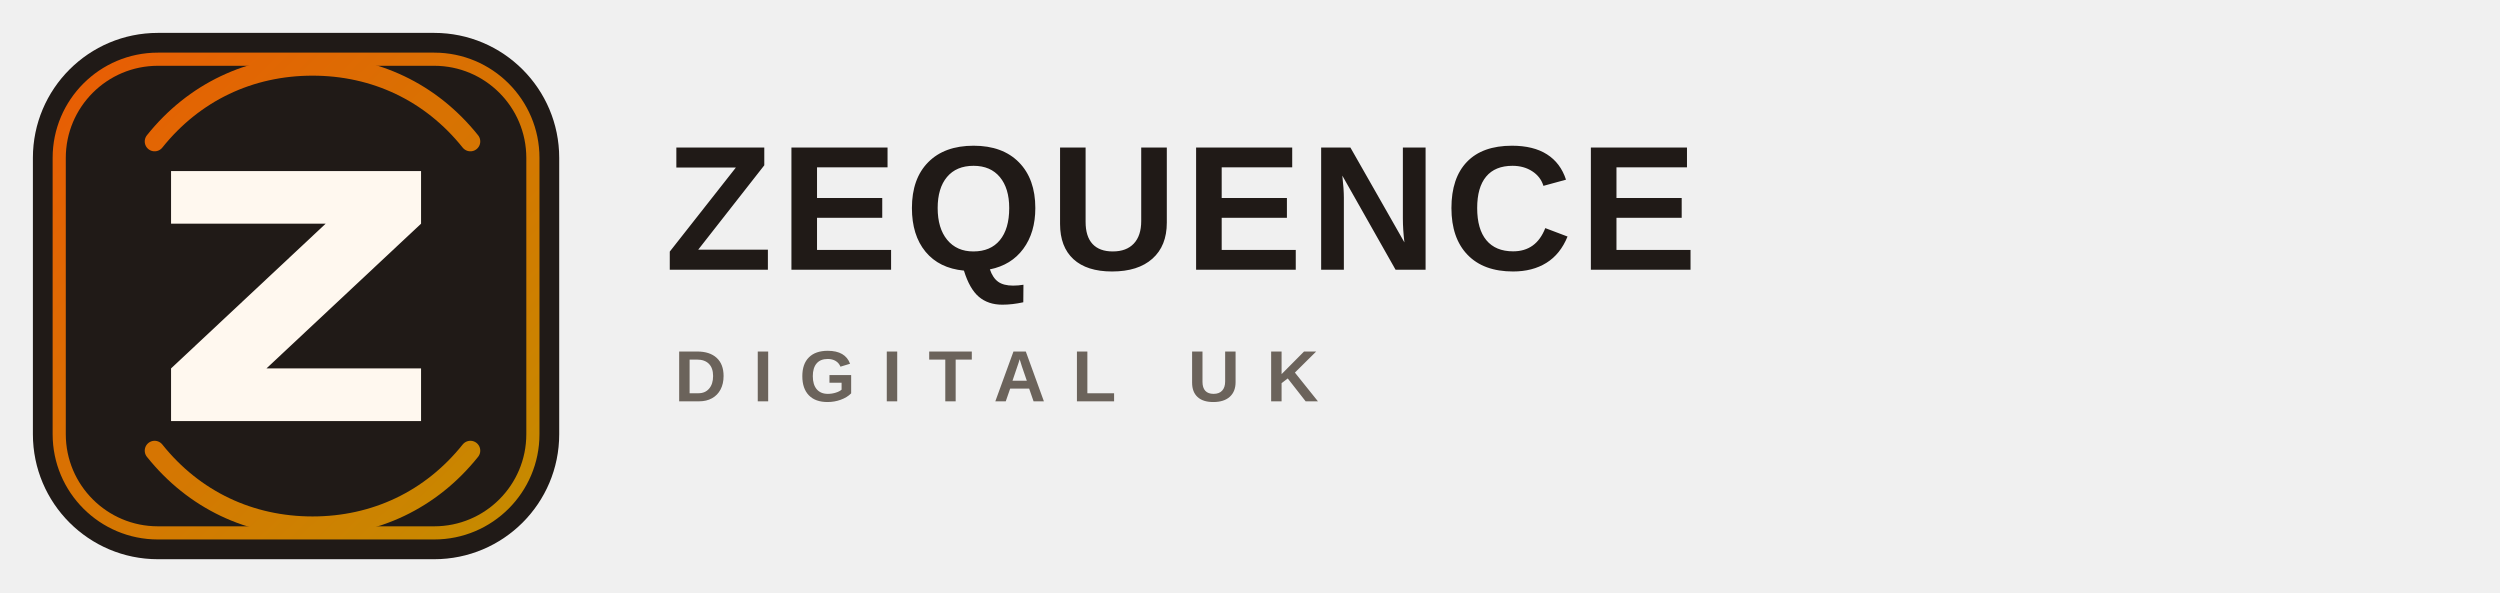
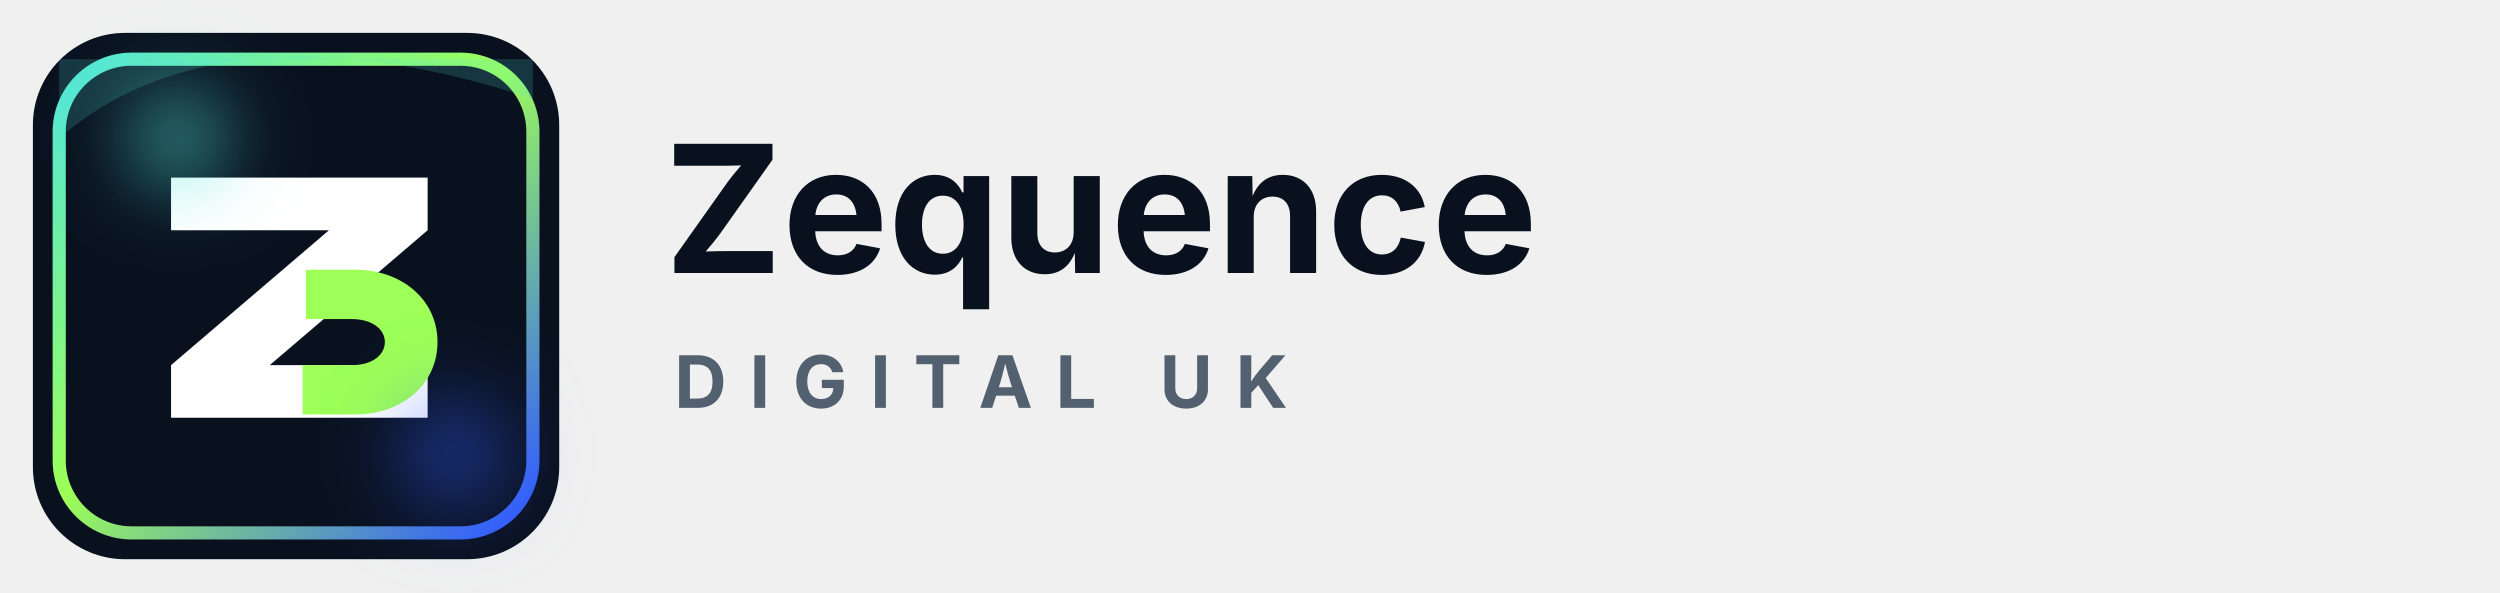
<svg xmlns="http://www.w3.org/2000/svg" width="760" height="180" viewBox="0 0 760 180" fill="none" role="img" aria-labelledby="logoTitle logoDesc">
  <defs>
-     <linearGradient id="zequenceGlow" x1="24" y1="20" x2="156" y2="156" gradientUnits="userSpaceOnUse">
-       <stop stop-color="#E85D04" />
-       <stop offset="1" stop-color="#C68A00" />
+     <linearGradient id="zequenceAccent" x1="22" y1="18" x2="158" y2="158" gradientUnits="userSpaceOnUse">
+       <stop stop-color="#51E6D8" />
+       <stop offset="0.48" stop-color="#9DFF57" />
+       <stop offset="1" stop-color="#315CFF" />
    </linearGradient>
+     <filter id="softGlow" x="0" y="0" width="184" height="184" filterUnits="userSpaceOnUse" color-interpolation-filters="sRGB">
+       <feGaussianBlur stdDeviation="12" />
+     </filter>
  </defs>
-   <rect x="10" y="10" width="160" height="160" rx="38" fill="#201A17" />
-   <rect x="18" y="18" width="144" height="144" rx="30" stroke="url(#zequenceGlow)" stroke-width="4" />
-   <path d="M52 52H128V68L81 112H128V128H52V112L99 68H52V52Z" fill="#FFF8EF" />
-   <path d="M47 43C59 28 76 20 95 20C114 20 131 28 143 43" stroke="url(#zequenceGlow)" stroke-width="6" stroke-linecap="round" />
-   <path d="M47 137C59 152 76 160 95 160C114 160 131 152 143 137" stroke="url(#zequenceGlow)" stroke-width="6" stroke-linecap="round" />
-   <text x="202" y="82" fill="#201A17" font-family="Manrope, Arial, sans-serif" font-size="54" font-weight="800" letter-spacing="2">ZEQUENCE</text>
-   <text x="205" y="122" fill="#6B635B" font-family="Manrope, Arial, sans-serif" font-size="22" font-weight="600" letter-spacing="8">DIGITAL UK</text>
+   <rect x="10" y="10" width="160" height="160" rx="28" fill="#09111F" />
+   <rect x="18" y="18" width="144" height="144" rx="22" stroke="url(#zequenceAccent)" stroke-width="4" />
+   <path d="M18 42C48 16 95 8 162 30V18H18V42Z" fill="#51E6D8" opacity="0.18" />
+   <path d="M52 54H130V70L82 111H130V127H52V111L100 70H52V54Z" fill="#FFFFFF" />
+   <path d="M108 82C122 82 133 91 133 104C133 117 122 126 108 126H92V111H107C113 111 117 108 117 104C117 100 113 97 107 97H93V82H108Z" fill="#9DFF57" />
+   <circle cx="54" cy="42" r="14" fill="#51E6D8" opacity="0.65" filter="url(#softGlow)" />
+   <circle cx="138" cy="138" r="16" fill="#315CFF" opacity="0.5" filter="url(#softGlow)" />
+   <text x="202" y="83" fill="#09111F" font-family="Space Grotesk, Inter, Arial, sans-serif" font-size="54" font-weight="700">Zequence</text>
+   <text x="205" y="124" fill="#526070" font-family="Inter, Arial, sans-serif" font-size="22" font-weight="700" letter-spacing="7">DIGITAL UK</text>
</svg>
